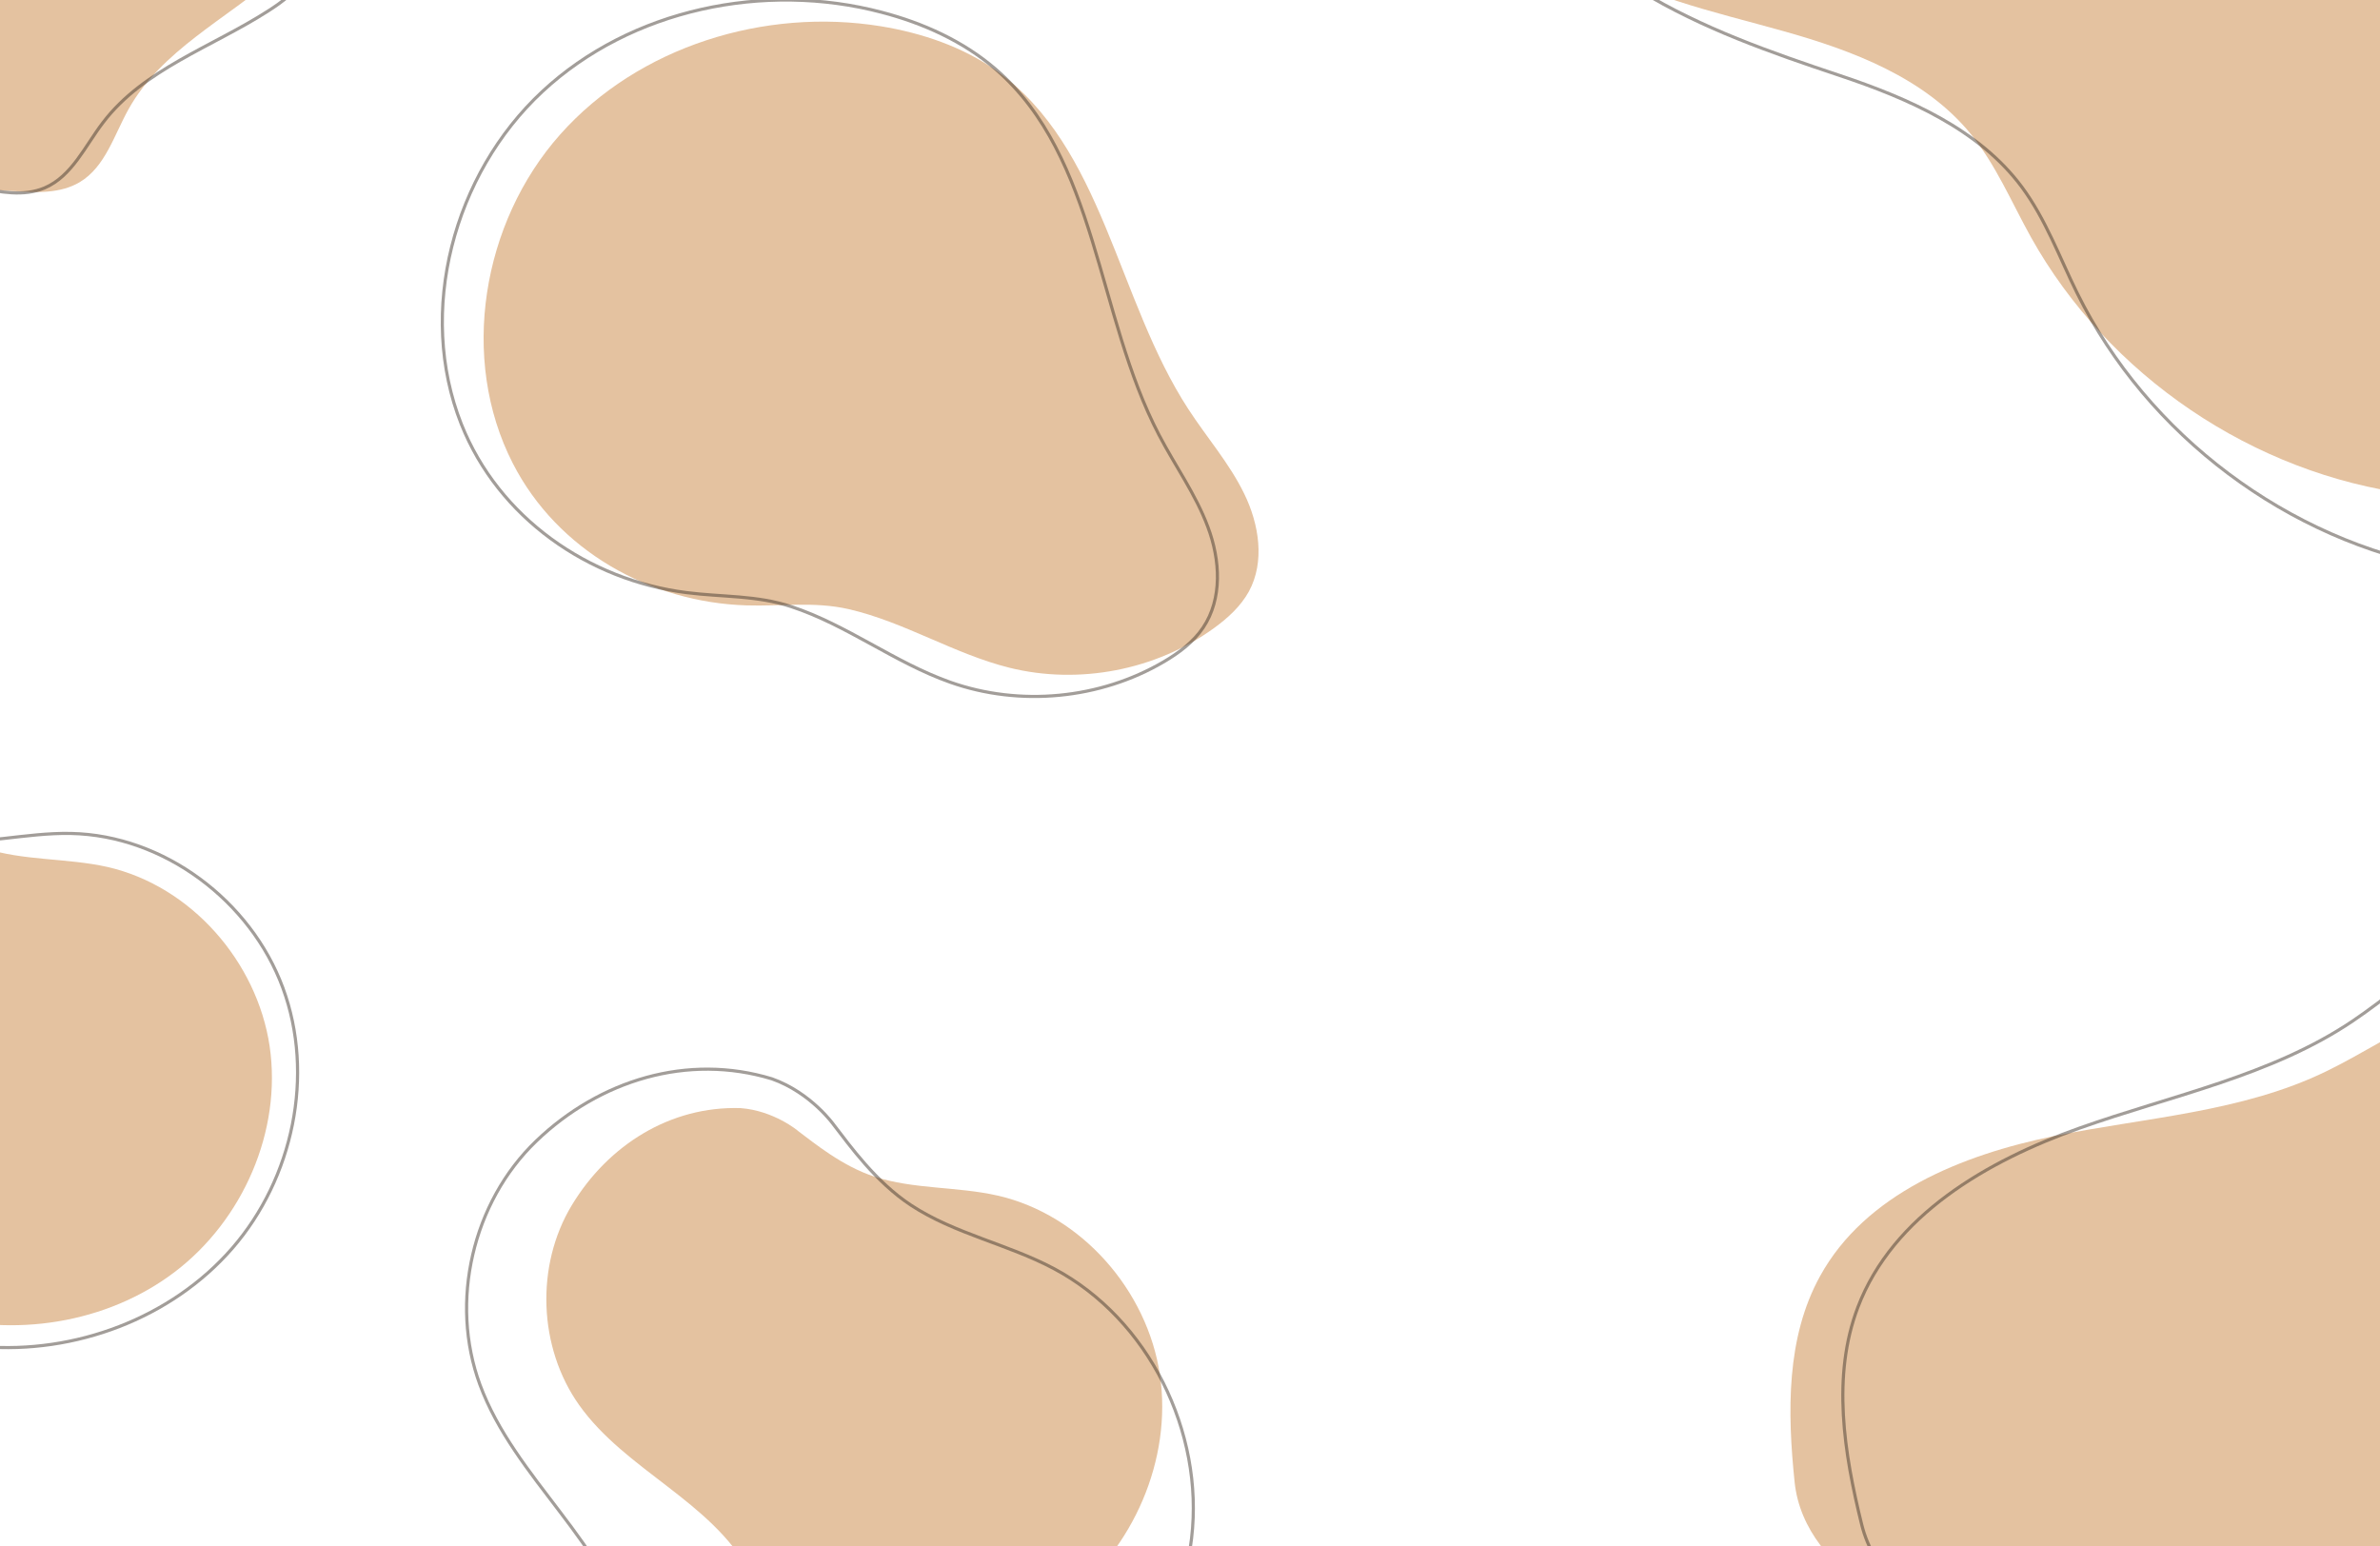
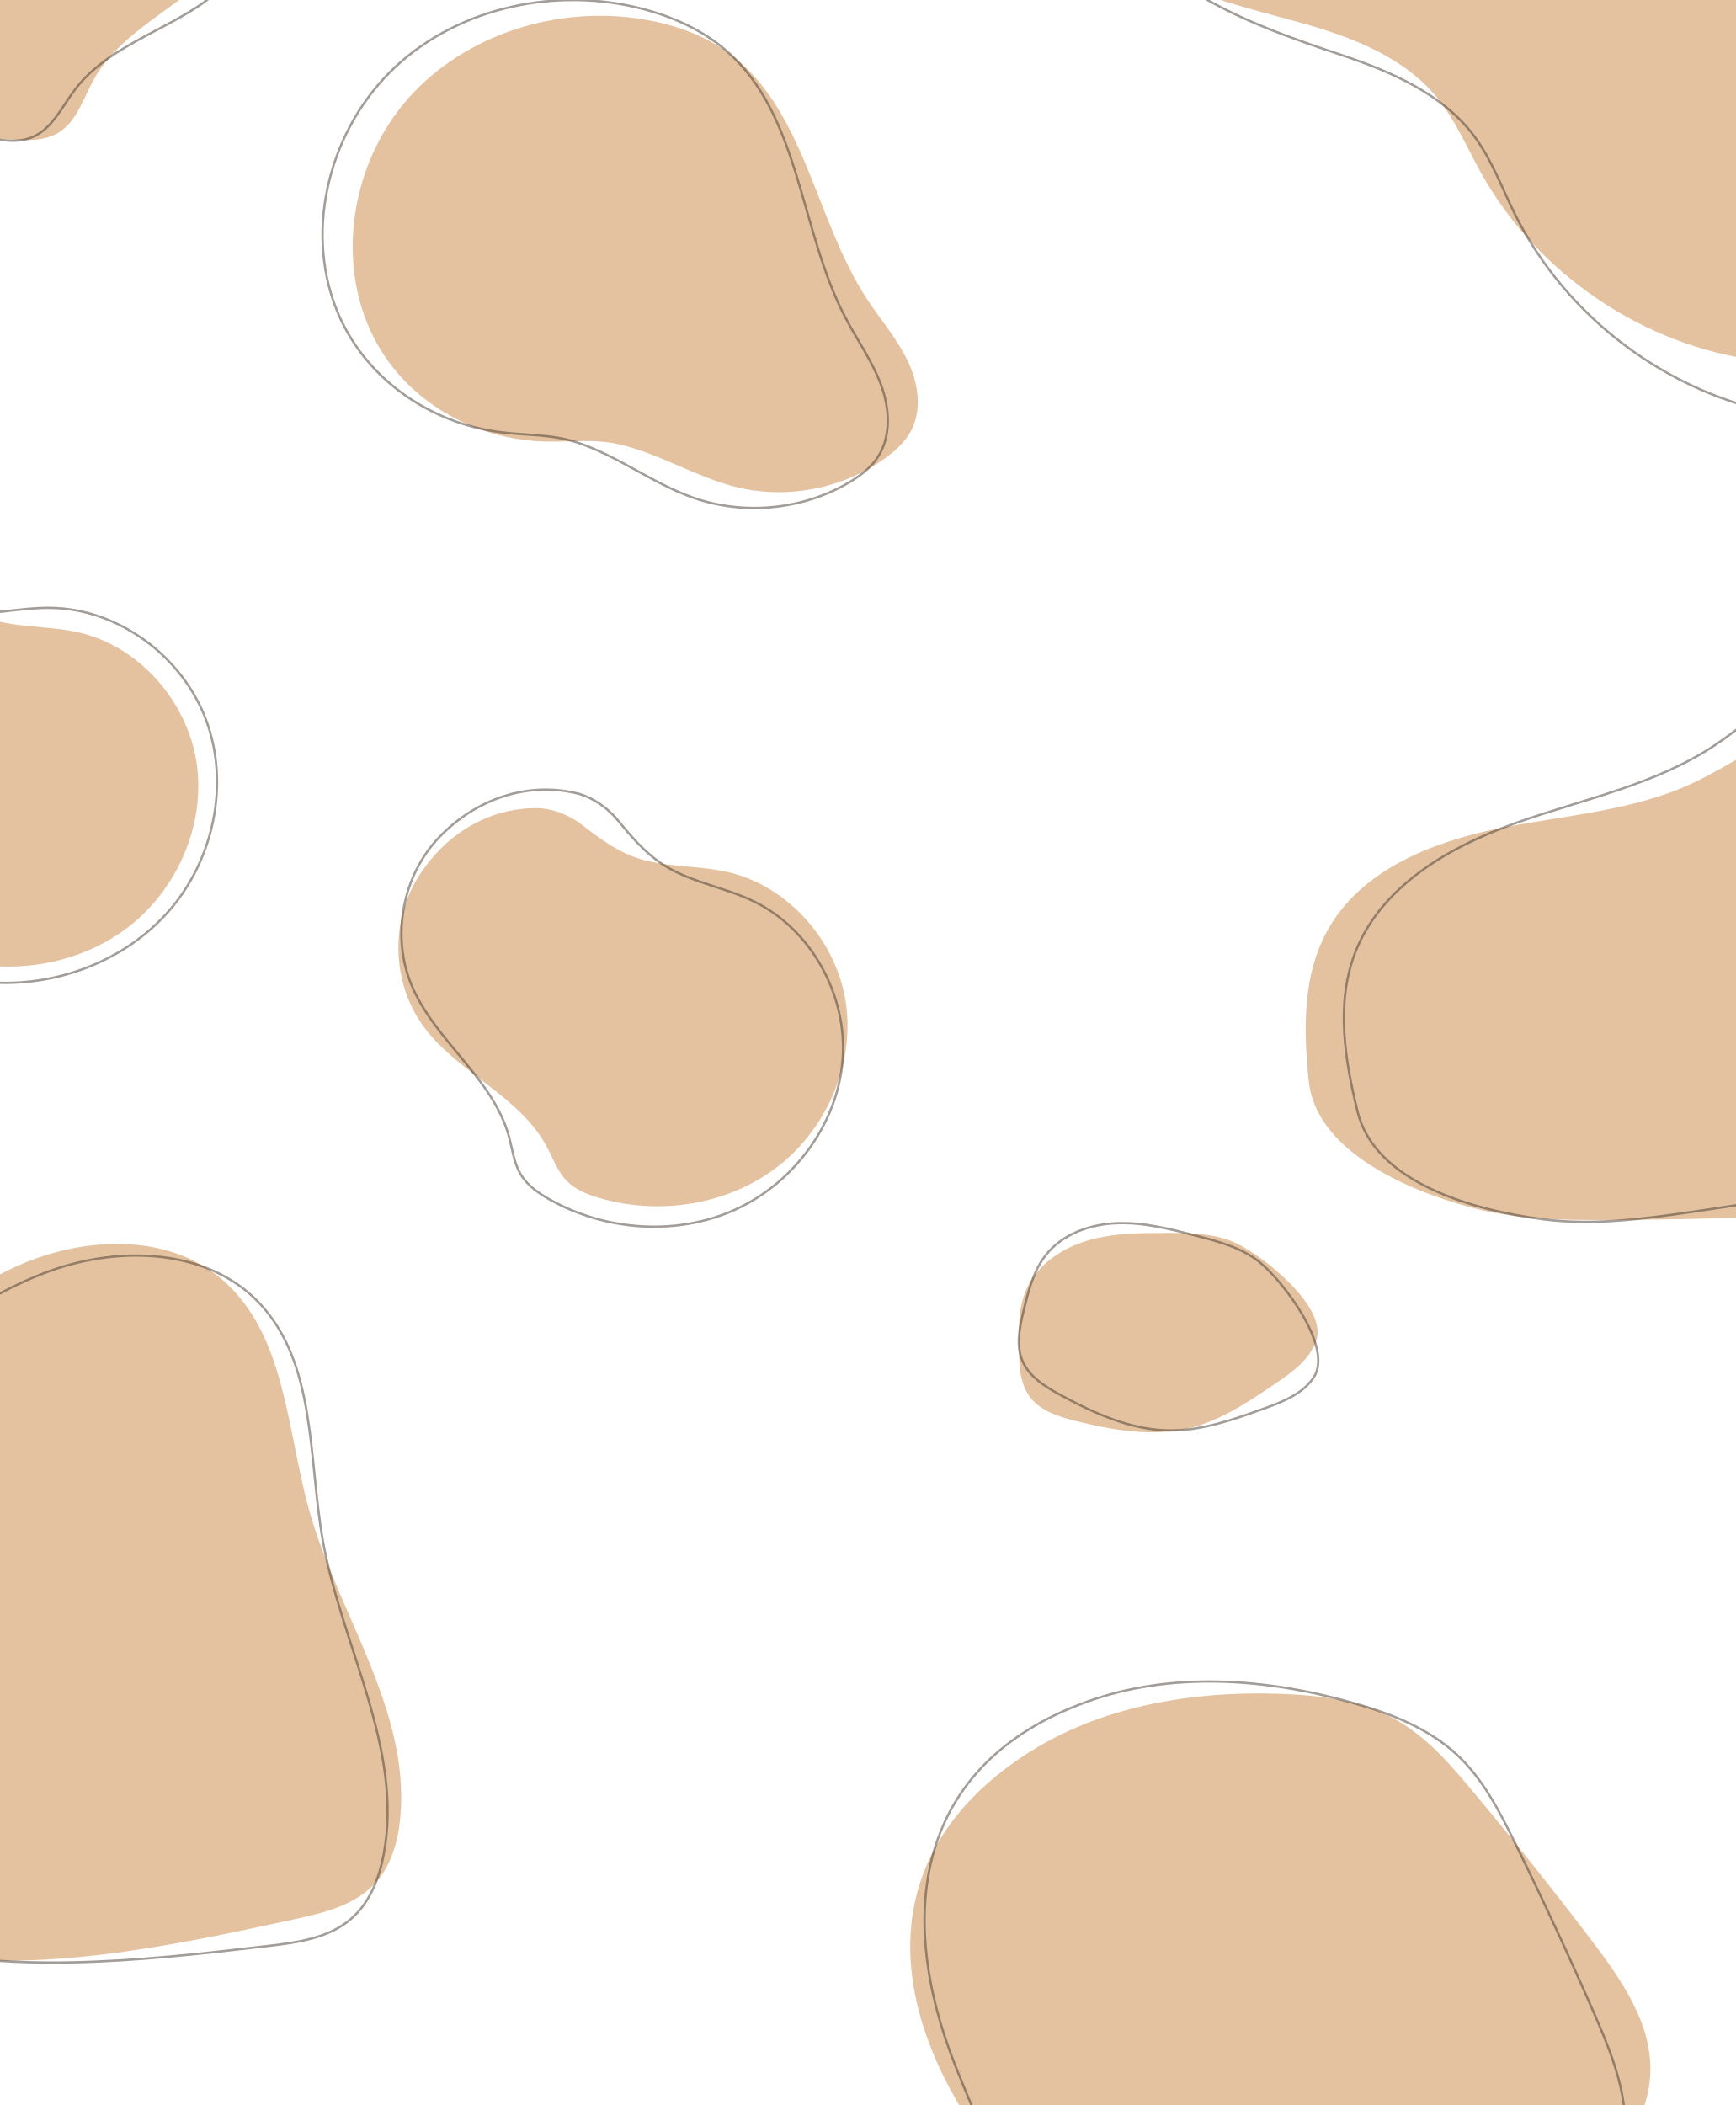
- <svg xmlns="http://www.w3.org/2000/svg" version="1.1" id="Calque_1" x="0px" y="0px" viewBox="0 0 1512 982" style="enable-background:new 0 0 1512 982;" xml:space="preserve">
+ <svg xmlns="http://www.w3.org/2000/svg" version="1.1" id="Calque_1" x="0px" y="0px" viewBox="0 0 1512 1833.6" style="enable-background:new 0 0 1512 1833.6;" xml:space="preserve">
  <style type="text/css">
	.st0{fill:#E4C2A0;}
	.st1{opacity:0.48;fill:none;stroke:#3D3329;stroke-width:2;stroke-miterlimit:10;enable-background:new    ;}
</style>
-   <path class="st0" d="M1627.8,299.2c-28,17.6-63.3,19-96.1,14.8c-100-12.8-192.4-75.3-241.5-163.4c-12.3-22.1-22.2-45.9-38.2-65.5  c-29.2-35.7-74.9-53-119.3-65.4c-44.4-12.5-90.8-22.1-129.1-47.6c-38.4-25.5-67.3-72.3-55.7-117C984-284.2,1100.7-391,1226.3-461.2  c63.9-35.7,131.5-68.8,204.4-75.4c137.1-12.6,271.6,76.2,334.6,198.6s61.3,271,18.3,401.7C1751.4,161.4,1714.8,244.6,1627.8,299.2z" />
-   <path class="st1" d="M1649.6,351c-28.8,16.2-64.1,15.9-96.7,10.1c-99.3-17.6-188.6-84.5-233.3-174.9c-11.2-22.7-20-46.9-35-67.2  c-27.4-37-72.3-56.5-116-71.1s-87.3-29.8-126.7-53.8c-43.2-26.4-68.9-92.6-62.4-146.4c51-425,167.6-251.8,305.8-275.6  c72.1-12.4,134.7-62.3,207.8-65.4c137.5-5.9,267.6,89.3,324.5,214.6c57,125.3,48.1,273.6-1.2,402.1  C1779.7,219.3,1739.2,300.7,1649.6,351L1649.6,351z" />
-   <path class="st0" d="M1140.1,941.5c-4.6-44.4-5.4-91.7,16.2-130.8c28.7-52.2,90-77,148.4-88.9c58.3-11.9,119.6-15.1,173.2-41.2  c44.3-21.5,89.6-59.1,136.4-43.9c40.8,13.2,69.3,46.3,86.1,85.8c21.2,49.7,34.2,102.8,38.4,156.6c4,50.9-2.5,107.9-40.3,142.1  c-33.2,30.1-81.7,34.7-126.5,36.9c-56.7,2.9-113.6,4.4-170.4,4.6c-40.3,0.2-81.2-0.4-120.1-10.9  C1223.2,1036.1,1146.3,1001.6,1140.1,941.5L1140.1,941.5z" />
-   <path class="st1" d="M1182.7,968.5c-11.2-45.4-19-94.3-2.4-138c22.2-58.3,82.1-93,140.8-113.8c58.8-20.9,121.8-33.2,173.5-68  c42.8-28.8,84.2-74.4,135-65.5c44.2,7.7,78.6,37.9,101.8,76.3c29.2,48.4,50.5,101.6,62.7,156.7c11.6,52.2,13.2,112.2-21,153.3  c-30.1,36.1-79.6,47.9-125.7,56.8c-58.4,11.3-117.1,21.2-176,29.7c-41.8,6.1-84.2,11.4-126.1,6.2  C1282.7,1054.4,1197.9,1029.9,1182.7,968.5L1182.7,968.5z" />
-   <path class="st0" d="M470.5,704c-44.7-1.4-84.2,23.5-107.3,61.8c-23.1,38.3-21.2,90.3,4.7,126.8c29.4,41.5,84.3,61.3,108.4,106.2  c5.5,10.2,9.3,21.5,17.4,29.8c7.5,7.6,17.7,11.8,27.9,14.8c52.1,15.5,111.7,6.4,155-26.5s68.2-89.6,60.3-143.4  c-8-53.8-50-101.8-103-113.9c-25.9-5.9-53.3-3.9-78.5-12.1c-20.4-6.7-38-21.2-48.3-28.9C507.1,718.5,491.7,705.6,470.5,704z" />
-   <path class="st1" d="M490.4,685.4c-53.6-16.3-109.4,0.8-149.8,39.6s-55.1,102.1-35.7,154.7c22,59.8,81.8,101.6,96.3,163.7  c3.3,14.1,4.2,29.1,11.3,41.7c6.5,11.6,17.6,20,28.9,27c57.9,35.8,132.8,44.3,195.9,18.7c63.1-25.6,111.7-85.9,119.7-153.5  S729.7,838,669.6,806c-29.3-15.6-63.1-22.1-90.8-40.3c-22.5-14.8-39-38-48.9-50.8C529.9,714.9,515.5,694.3,490.4,685.4L490.4,685.4z  " />
-   <path class="st0" d="M-95.1,495.3c-44.7-1.4-84.2,23.5-107.3,61.8s-21.2,90.3,4.7,126.8c29.4,41.5,84.3,61.3,108.4,106.1  c5.5,10.2,9.3,21.6,17.4,29.8c7.4,7.6,17.7,11.8,27.9,14.8c52.1,15.5,111.7,6.4,155-26.5s68.2-89.6,60.3-143.4  c-8-53.8-50-101.8-103-113.9c-25.9-5.8-53.3-3.8-78.5-12c-20.4-6.7-38-21.2-48.3-28.9C-58.5,509.8-74,497-95.1,495.3L-95.1,495.3z" />
-   <path class="st1" d="M-140.7,506.7c-47.8,8.4-84.2,43.6-100.2,89.4c-16,45.8-2.5,100.5,33.1,133.5c40.5,37.5,103.1,46.4,138.6,88.6  c8.1,9.6,14.7,20.8,25.1,27.8c9.6,6.4,21.4,8.5,32.9,9.5c58.8,4.9,120-17.9,158.7-62.4s52.6-110.2,32.2-165.5s-75.6-96.9-134.6-98.1  c-28.8-0.6-57.4,7.7-86,4.5c-23.1-2.6-45-14-57.7-20C-98.6,514-117.9,503.8-140.7,506.7L-140.7,506.7z" />
-   <path class="st0" d="M641.2,424.2c44.2,11,93.2,1.6,130.1-25.2c8.7-6.3,16.9-13.8,22.1-23.2c10.3-18.9,6.5-42.7-2.9-62  c-9.4-19.4-23.8-35.8-35.5-53.8c-45.6-69.9-54-166.7-121.9-215c-21.5-15.3-47.3-24-73.4-28.3c-73.8-12-154.1,12.8-203.8,68.7  s-64.2,142.5-30.1,209c28.3,55.3,87.2,88.3,148.3,90.2c22.3,0.7,43.1-2.6,65.1,2.4C574.7,395.2,606,415.4,641.2,424.2L641.2,424.2z" />
-   <path class="st1" d="M603.6,433.4c44.3,15.7,95.3,10.8,135.8-13c9.5-5.6,18.7-12.4,24.9-21.6c12.4-18.4,10.9-43.1,3.1-63.9  c-7.7-20.8-20.9-39-31.1-58.6c-39.8-76-38.9-176.1-103.7-232.3C612,26.2,586.5,14.7,560.1,7.8c-74.5-19.6-159.2-2.1-215.6,50.4  s-79.8,139.7-51.4,211.3c23.6,59.4,80.7,99.1,143.1,107c22.7,2.9,44.4,1.6,66.5,8.9C538.2,397.1,568.3,420.9,603.6,433.4  L603.6,433.4z" />
-   <path class="st0" d="M8.6,121.4c14.3,1,29.7,1.7,42.1-5.7c16.2-9.7,21.8-29.9,31-46.4c20.7-37.1,61.7-57,93.9-84.8  c8.3-7.2,16.3-15.2,20.7-25.3c4.3-9.9,4.8-21.1,4.7-31.9c-0.3-35-7.2-72.5-31.8-97.4c-30.7-31-79.1-33.7-122.7-34.4  c-34-0.5-69.3-0.7-100.2,13.5c-29.7,13.6-52.2,39.2-69.8,66.7C-148.4-85.3-165-41-171.8,4.8c-2,13.8-3.1,28.3,1.9,41.3  C-141.3,120.1-54.8,117,8.6,121.4z" />
-   <path class="st1" d="M-14.1,119.1c14.1,3,29.2,5.9,42.4,0.3C45.7,112,54,92.8,65.5,77.8C91.2,44,134.6,29.9,170.3,7  c9.3-5.9,18.3-12.8,24.1-22.2c5.7-9.2,7.7-20.2,9.1-30.9c4.6-34.7,3-72.8-17.9-100.9c-26.1-35-73.6-44.4-116.7-51.2  c-33.6-5.3-68.6-10.3-101.1-0.6c-31.3,9.3-57.2,31.5-78.4,56.3c-30.1,35.2-52.7,76.7-65.8,121.1c-4,13.4-7.1,27.6-3.9,41.1  C-162.3,96.8-76.3,105.9-14.1,119.1z" />
+   <g id="home-6">
+     <path class="st0" d="M1140.1,941.5c-4.6-44.4-5.4-91.7,16.2-130.8c28.7-52.2,90-77,148.4-88.9c58.3-11.9,119.6-15.1,173.2-41.2   c44.3-21.5,89.6-59.1,136.4-43.9c40.8,13.2,69.3,46.3,86.1,85.8c21.2,49.7,34.2,102.8,38.4,156.6c4,50.9-2.5,107.9-40.3,142.1   c-33.2,30.1-81.7,34.7-126.5,36.9c-56.7,2.9-113.6,4.4-170.4,4.6c-40.3,0.2-81.2-0.4-120.1-10.9   C1223.2,1036.1,1146.3,1001.6,1140.1,941.5L1140.1,941.5z" />
+     <path class="st1" d="M1182.7,968.5c-11.2-45.4-19-94.3-2.4-138c22.2-58.3,82.1-93,140.8-113.8c58.8-20.9,121.8-33.2,173.5-68   c42.8-28.8,84.2-74.4,135-65.5c44.2,7.7,78.6,37.9,101.8,76.3c29.2,48.4,50.5,101.6,62.7,156.7c11.6,52.2,13.2,112.2-21,153.3   c-30.1,36.1-79.6,47.9-125.7,56.8c-58.4,11.3-117.1,21.2-176,29.7c-41.8,6.1-84.2,11.4-126.1,6.2   C1282.7,1054.4,1197.9,1029.9,1182.7,968.5L1182.7,968.5z" />
+   </g>
+   <g id="home-5">
+     <path class="st0" d="M1627.8,299.2c-28,17.6-63.3,19-96.1,14.8c-100-12.8-192.4-75.3-241.5-163.4c-12.3-22.1-22.2-45.9-38.2-65.5   c-29.2-35.7-74.9-53-119.3-65.4c-44.4-12.5-90.8-22.1-129.1-47.6c-38.4-25.5-67.3-72.3-55.7-117C984-284.2,1100.7-391,1226.3-461.2   c63.9-35.7,131.5-68.8,204.4-75.4c137.1-12.6,271.6,76.2,334.6,198.6s61.3,271,18.3,401.7C1751.4,161.4,1714.8,244.6,1627.8,299.2z   " />
+     <path class="st1" d="M1649.6,351c-28.8,16.2-64.1,15.9-96.7,10.1c-99.3-17.6-188.6-84.5-233.3-174.9c-11.2-22.7-20-46.9-35-67.2   c-27.4-37-72.3-56.5-116-71.1s-87.3-29.8-126.7-53.8c-43.2-26.4-68.9-92.6-62.4-146.4c51-425,167.6-251.8,305.8-275.6   c72.1-12.4,134.7-62.3,207.8-65.4c137.5-5.9,267.6,89.3,324.5,214.6c57,125.3,48.1,273.6-1.2,402.1   C1779.7,219.3,1739.2,300.7,1649.6,351L1649.6,351z" />
+   </g>
+   <g id="home-4">
+     <path class="st0" d="M470.5,704c-44.7-1.4-84.2,23.5-107.3,61.8c-23.1,38.3-21.2,90.3,4.7,126.8c29.4,41.5,84.3,61.3,108.4,106.2   c5.5,10.2,9.3,21.5,17.4,29.8c7.5,7.6,17.7,11.8,27.9,14.8c52.1,15.5,111.7,6.4,155-26.5s68.2-89.6,60.3-143.4   c-8-53.8-50-101.8-103-113.9c-25.9-5.9-53.3-3.9-78.5-12.1c-20.4-6.7-38-21.2-48.3-28.9C507.1,718.5,491.7,705.6,470.5,704z" />
+     <path class="st1" d="M504.8,691.6c-44.7-11.6-90.1,4.3-122.1,37.6c-32,33.3-42,85.9-24.3,128.6c20.1,48.5,70.7,81,84.8,131.6   c3.2,11.5,4.4,23.8,10.7,34c5.7,9.3,15.2,15.9,24.7,21.3c48.9,27.6,110.9,32.1,162,8.9c51.1-23.2,89.1-74.5,93.5-130.4   c4.3-55.9-27.1-113.8-77.7-138.2c-24.7-11.9-52.7-16.1-76.1-30.2c-19-11.4-33.4-30-42-40.2C538.3,714.6,525.8,698.1,504.8,691.6   L504.8,691.6z" />
+   </g>
+   <g id="home-3">
+     <path class="st0" d="M641.2,424.2c44.2,11,93.2,1.6,130.1-25.2c8.7-6.3,16.9-13.8,22.1-23.2c10.3-18.9,6.5-42.7-2.9-62   c-9.4-19.4-23.8-35.8-35.5-53.8c-45.6-69.9-54-166.7-121.9-215c-21.5-15.3-47.3-24-73.4-28.3c-73.8-12-154.1,12.8-203.8,68.7   s-64.2,142.5-30.1,209c28.3,55.3,87.2,88.3,148.3,90.2c22.3,0.7,43.1-2.6,65.1,2.4C574.7,395.2,606,415.4,641.2,424.2L641.2,424.2z   " />
+     <path class="st1" d="M603.6,433.4c44.3,15.7,95.3,10.8,135.8-13c9.5-5.6,18.7-12.4,24.9-21.6c12.4-18.4,10.9-43.1,3.1-63.9   c-7.7-20.8-20.9-39-31.1-58.6c-39.8-76-38.9-176.1-103.7-232.3C612,26.2,586.5,14.7,560.1,7.8c-74.5-19.6-159.2-2.1-215.6,50.4   s-79.8,139.7-51.4,211.3c23.6,59.4,80.7,99.1,143.1,107c22.7,2.9,44.4,1.6,66.5,8.9C538.2,397.1,568.3,420.9,603.6,433.4   L603.6,433.4z" />
+   </g>
+   <g id="home-2_00000070830317447028084680000004098013410900560777_">
+     <path class="st0" d="M-95.1,495.3c-44.7-1.4-84.2,23.5-107.3,61.8s-21.2,90.3,4.7,126.8c29.4,41.5,84.3,61.3,108.4,106.1   c5.5,10.2,9.3,21.6,17.4,29.8c7.4,7.6,17.7,11.8,27.9,14.8c52.1,15.5,111.7,6.4,155-26.5s68.2-89.6,60.3-143.4   c-8-53.8-50-101.8-103-113.9c-25.9-5.8-53.3-3.8-78.5-12c-20.4-6.7-38-21.2-48.3-28.9C-58.5,509.8-74,497-95.1,495.3L-95.1,495.3z" />
+     <path class="st1" d="M-140.7,506.7c-47.8,8.4-84.2,43.6-100.2,89.4c-16,45.8-2.5,100.5,33.1,133.5c40.5,37.5,103.1,46.4,138.6,88.6   c8.1,9.6,14.7,20.8,25.1,27.8c9.6,6.4,21.4,8.5,32.9,9.5c58.8,4.9,120-17.9,158.7-62.4s52.6-110.2,32.2-165.5   s-75.6-96.9-134.6-98.1c-28.8-0.6-57.4,7.7-86,4.5c-23.1-2.6-45-14-57.7-20C-98.6,514-117.9,503.8-140.7,506.7L-140.7,506.7z" />
+   </g>
+   <g id="home-1_00000071519319078546641950000008659544003827641763_">
+     <path class="st0" d="M8.6,121.4c14.3,1,29.7,1.7,42.1-5.7c16.2-9.7,21.8-29.9,31-46.4c20.7-37.1,61.7-57,93.9-84.8   c8.3-7.2,16.3-15.2,20.7-25.3c4.3-9.9,4.8-21.1,4.7-31.9c-0.3-35-7.2-72.5-31.8-97.4c-30.7-31-79.1-33.7-122.7-34.4   c-34-0.5-69.3-0.7-100.2,13.5c-29.7,13.6-52.2,39.2-69.8,66.7C-148.4-85.3-165-41-171.8,4.8c-2,13.8-3.1,28.3,1.9,41.3   C-141.3,120.1-54.8,117,8.6,121.4z" />
+     <path class="st1" d="M-14.1,119.1c14.1,3,29.2,5.9,42.4,0.3C45.7,112,54,92.8,65.5,77.8C91.2,44,134.6,29.9,170.3,7   c9.3-5.9,18.3-12.8,24.1-22.2c5.7-9.2,7.7-20.2,9.1-30.9c4.6-34.7,3-72.8-17.9-100.9c-26.1-35-73.6-44.4-116.7-51.2   c-33.6-5.3-68.6-10.3-101.1-0.6c-31.3,9.3-57.2,31.5-78.4,56.3c-30.1,35.2-52.7,76.7-65.8,121.1c-4,13.4-7.1,27.6-3.9,41.1   C-162.3,96.8-76.3,105.9-14.1,119.1z" />
+   </g>
+   <g id="home-7">
+     <path class="st0" d="M1076,1082.5c-18.4-8.3-39.3-8.5-59.5-8.5c-23.3,0-47,0-69.3,6.7c-22.3,6.6-43.5,20.9-53,42.2   c-7.1,16-6.9,34-6.6,51.5c0.2,14.8,0.8,30.7,9.7,42.5c9.2,12.3,25.1,17.2,40.1,20.9c32.6,8.1,66.9,14.1,99.5,6   c27.2-6.8,51-22.9,74.2-38.6c14.4-9.8,29.7-20.7,35.5-37.2C1157,1138.4,1099.9,1093.4,1076,1082.5z" />
+     <path class="st1" d="M1097.3,1099.4c-15.7-12.7-36-18-55.5-23.1c-22.6-5.8-45.5-11.7-68.8-10.8c-23.3,0.8-47.4,9.4-61.9,27.7   c-10.8,13.7-15.2,31.3-19.3,48.3c-3.5,14.4-6.9,30-1.2,43.6c5.9,14.2,20.1,22.9,33.6,30.2c29.5,16,61.3,30.4,94.9,30.7   c28.1,0.2,55.2-9.4,81.6-18.9c16.4-5.9,34-12.7,43.7-27.2C1161.9,1173.8,1117.8,1115.9,1097.3,1099.4z" />
+   </g>
+   <g id="home-8">
+     <path class="st0" d="M-146.7,1219.5c51.2-39.7,98.1-86.5,156.6-114.4c58.5-27.9,134.2-32.7,183.5,9.4   c55.4,47.3,56.3,130.4,75.8,200.5c25.2,90.4,87.8,173.9,79.6,267.4c-1.9,21.4-8,43.4-22.8,58.9c-17.8,18.7-44.6,25.1-69.9,30.6   C145.2,1696,31,1720.2-80.7,1701c-111.8-19.2-222-92.3-250.1-202.2c-12.8-50.1-22.3-154.2,19.4-194.4   C-271,1265.4-194.2,1256.3-146.7,1219.5z" />
+     <path class="st1" d="M-123.5,1205.7c54.8-34.6,106-76.5,167-98.6s136.8-19.5,181.7,27.2c50.5,52.5,43.3,135.2,55.9,206.9   c16.3,92.4,70.5,181.6,53.2,273.9c-3.9,21.1-12.2,42.4-28.5,56.4c-19.5,16.9-46.9,20.6-72.5,23.6c-112.6,13.2-228.6,26.1-337.9-3.8   c-109.4-29.9-212-113.5-229.2-225.6c-7.9-51.1-7.2-155.6,38.2-191.6C-251.6,1239.3-174.3,1237.7-123.5,1205.7z" />
+   </g>
+   <g id="home-9">
+     <path class="st0" d="M891.5,1529.6c65.5-43.5,147-57.1,225.6-54.1c34.3,1.3,69.5,5.8,99.3,22.7c26.7,15,47.2,38.8,66.8,62.3   c35.6,42.6,70.2,86.1,103.8,130.3c25.9,34.2,52.5,72.5,50.7,115.3c-0.9,21.8-9.3,42.6-20.6,61.2c-33,54.2-90.4,90.1-151.1,108.4   s-125,20.4-188.4,19.4c-34.6-0.5-69.9-2.2-101.9-15.2c-52.5-21.4-88.1-70.1-120.8-116.4C773.2,1748.1,759.9,1616.9,891.5,1529.6z" />
+     <path class="st1" d="M946.4,1482.5c73.9-26.8,156.3-20.7,231.9,0.7c33,9.3,66.1,22.1,91.2,45.5c22.4,20.9,36.7,48.8,50.2,76.3   c24.5,49.8,47.9,100.3,70.1,151.2c17.1,39.3,33.9,82.8,22,124.1c-6,20.9-19.1,39.2-34.5,54.6c-44.8,44.8-109.1,66.2-172.4,69.6   c-63.3,3.4-126.3-9.8-187.7-25.7c-33.5-8.7-67.4-18.6-95.5-38.9c-46-33.3-69-88.9-89.9-141.7   C779.9,1666.9,797.9,1536.3,946.4,1482.5z" />
+   </g>
</svg>
